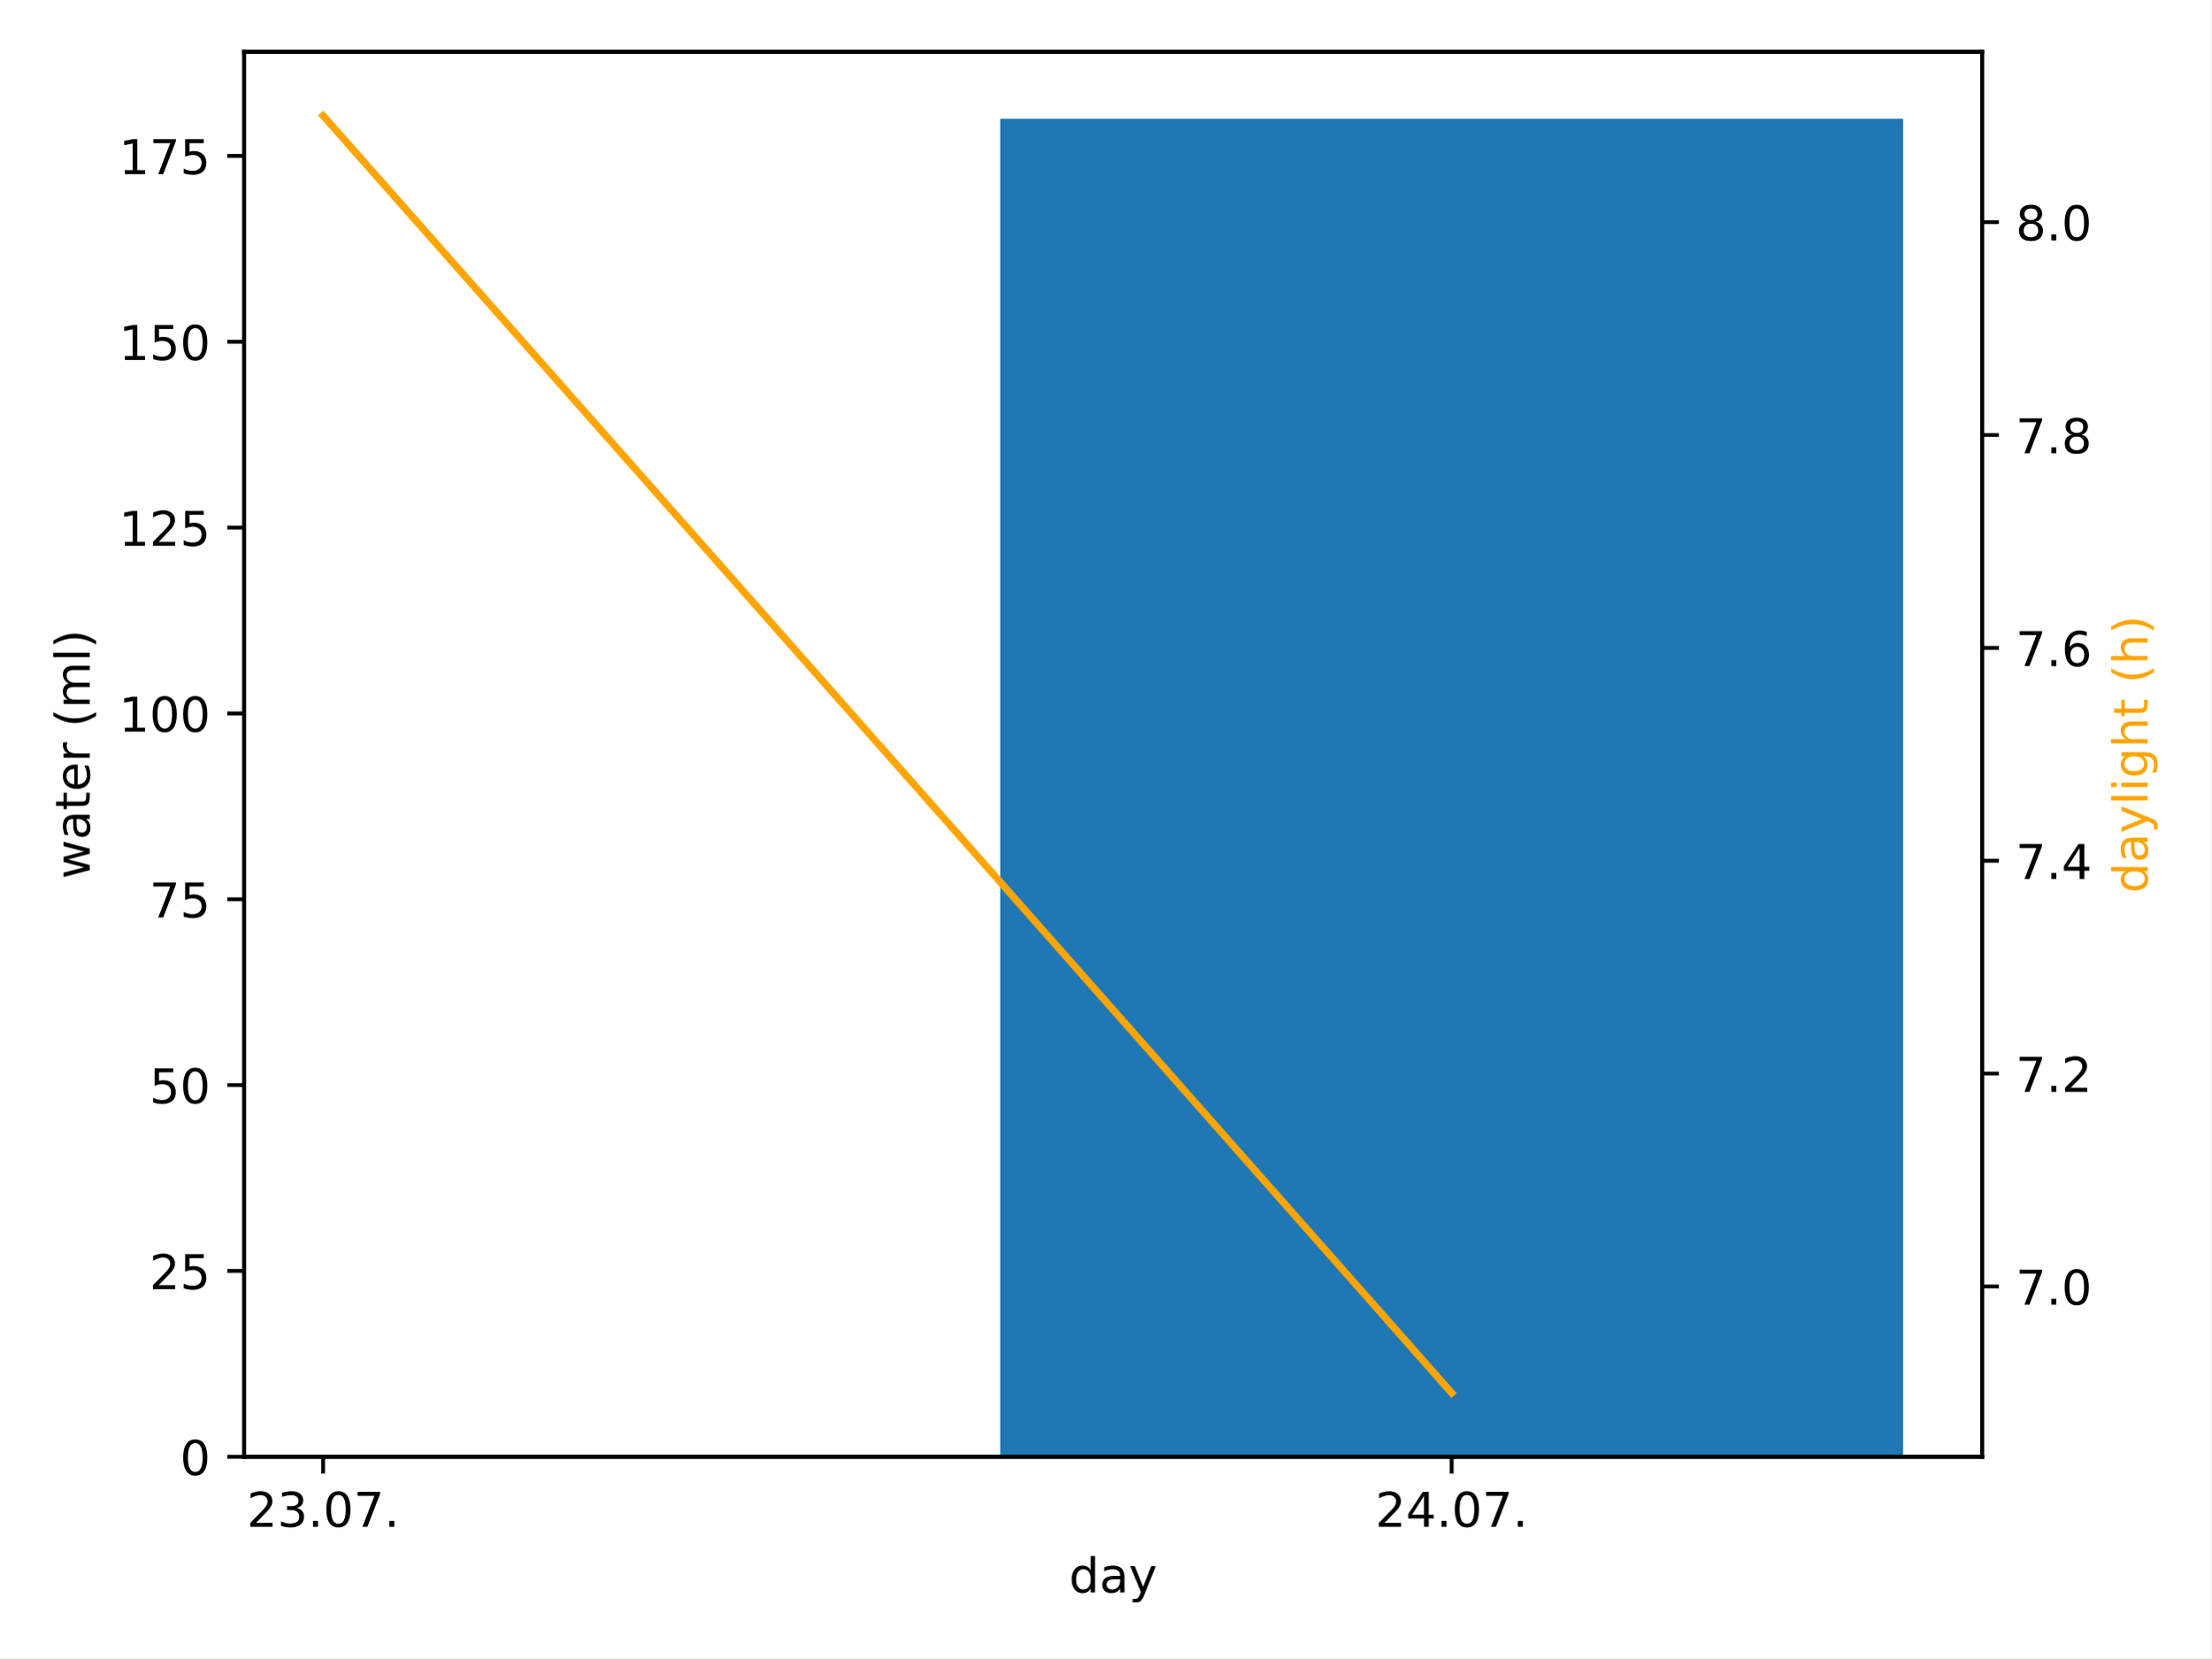
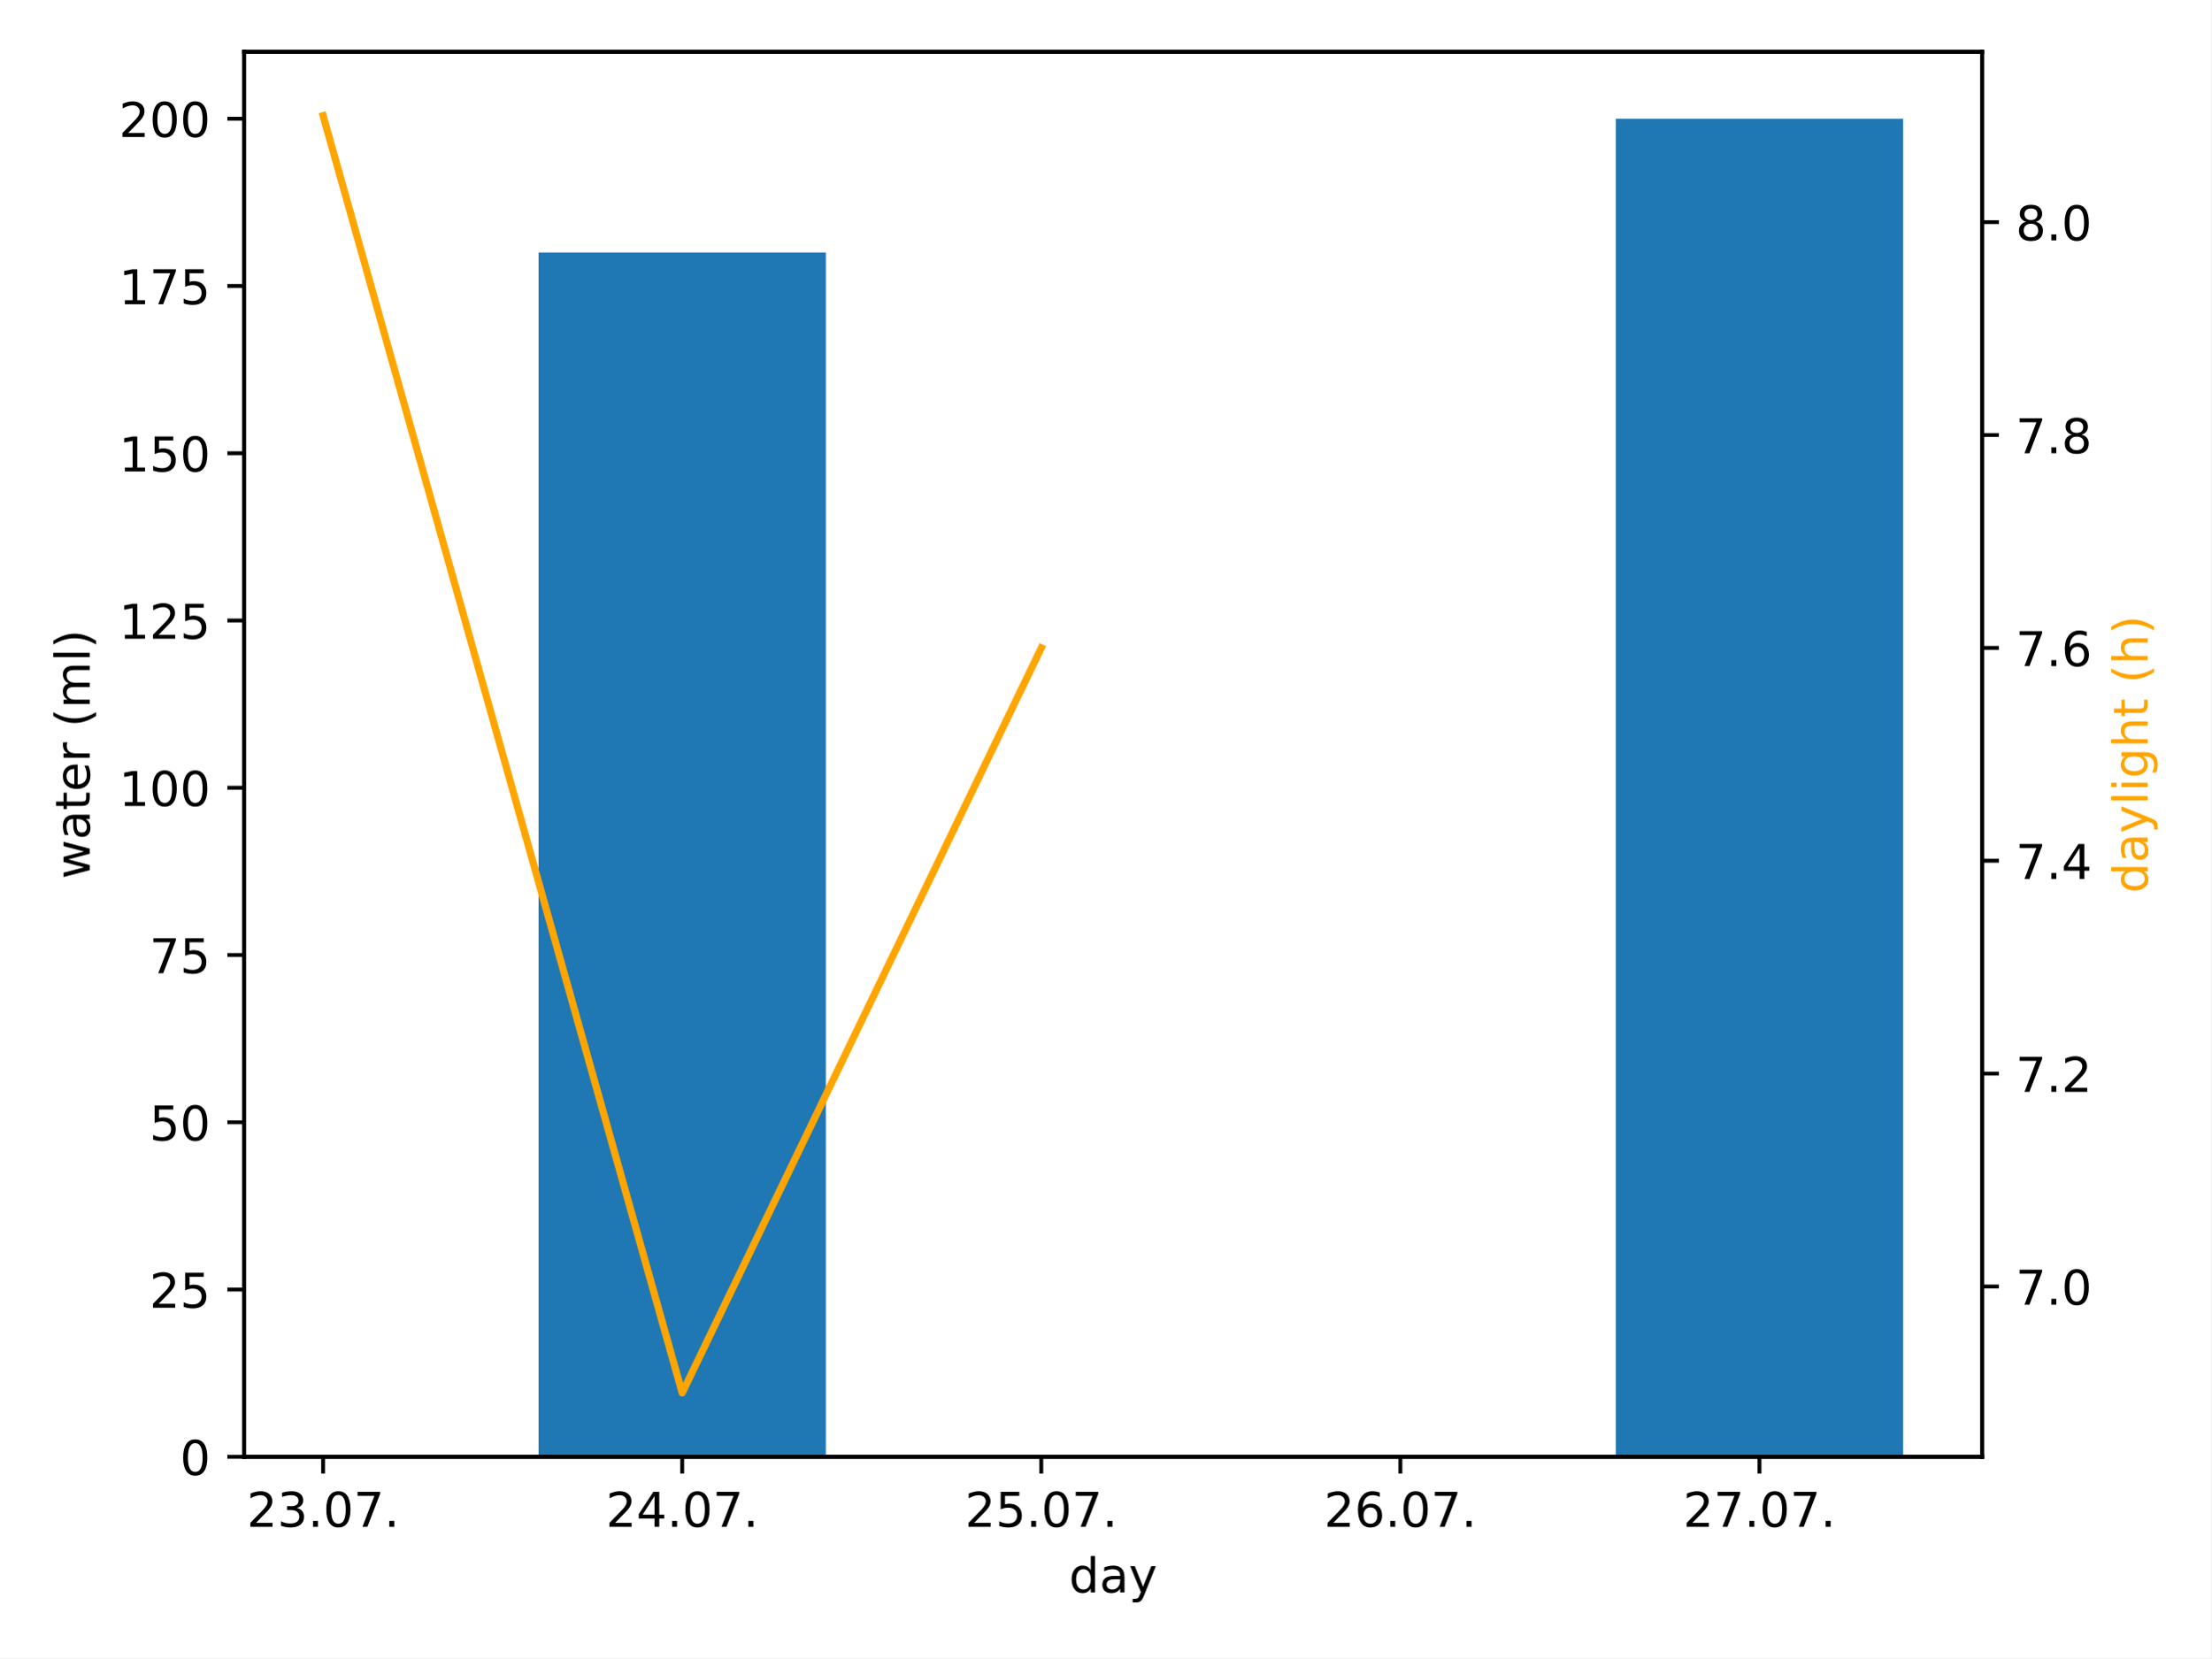
<svg xmlns="http://www.w3.org/2000/svg" xmlns:xlink="http://www.w3.org/1999/xlink" height="345.6pt" version="1.1" viewBox="0 0 460.8 345.6" width="460.8pt">
  <defs>
    <style type="text/css">
*{stroke-linecap:butt;stroke-linejoin:round;}
  </style>
  </defs>
  <g id="figure_1">
    <g id="patch_1">
      <path d="M 0 345.6  L 460.8 345.6  L 460.8 0  L 0 0  z " style="fill:#ffffff;" />
    </g>
    <g id="axes_1">
      <g id="patch_2">
        <path d="M 50.87 303.64  L 413.08 303.64  L 413.08 10.8  L 50.87 10.8  z " style="fill:#ffffff;" />
      </g>
      <g id="patch_3">
-         <path clip-path="url(#p9bce039225)" d="M 208.455 303.64  L 396.616 303.64  L 396.616 24.745  L 208.455 24.745  z " style="fill:#1f77b4;" />
+         <path clip-path="url(#p4b9147f9a4)" d="M 112.236 303.64  L 172.106 303.64  L 172.106 52.634  L 112.236 52.634  z " style="fill:#1f77b4;" />
+       </g>
+       <g id="patch_4">
+         <path clip-path="url(#p4b9147f9a4)" d="M 336.746 303.64  L 396.616 303.64  L 396.616 24.745  L 336.746 24.745  z " style="fill:#1f77b4;" />
      </g>
      <g id="matplotlib.axis_1">
        <g id="xtick_1">
          <g id="line2d_1">
            <defs>
-               <path d="M 0 0  L 0 3.5  " id="mceacb00b2c" style="stroke:#000000;stroke-width:0.8;" />
-             </defs>
-             <g>
-               <use style="stroke:#000000;stroke-width:0.8;" x="67.334" xlink:href="#mceacb00b2c" y="303.64" />
+               <path d="M 0 0  L 0 3.5  " id="m9cb9ce5a17" style="stroke:#000000;stroke-width:0.8;" />
+             </defs>
+             <g>
+               <use style="stroke:#000000;stroke-width:0.8;" x="67.334" xlink:href="#m9cb9ce5a17" y="303.64" />
            </g>
          </g>
          <g id="text_1">
            <defs>
              <path d="M 19.188 8.297  L 53.609 8.297  L 53.609 0  L 7.328 0  L 7.328 8.297  Q 12.938 14.109 22.625 23.891  Q 32.328 33.688 34.812 36.531  Q 39.547 41.844 41.422 45.531  Q 43.312 49.219 43.312 52.781  Q 43.312 58.594 39.234 62.25  Q 35.156 65.922 28.609 65.922  Q 23.969 65.922 18.812 64.312  Q 13.672 62.703 7.812 59.422  L 7.812 69.391  Q 13.766 71.781 18.938 73  Q 24.125 74.219 28.422 74.219  Q 39.75 74.219 46.484 68.547  Q 53.219 62.891 53.219 53.422  Q 53.219 48.922 51.531 44.891  Q 49.859 40.875 45.406 35.406  Q 44.188 33.984 37.641 27.219  Q 31.109 20.453 19.188 8.297  z " id="DejaVuSans-50" />
              <path d="M 40.578 39.312  Q 47.656 37.797 51.625 33  Q 55.609 28.219 55.609 21.188  Q 55.609 10.406 48.188 4.484  Q 40.766 -1.422 27.094 -1.422  Q 22.516 -1.422 17.656 -0.516  Q 12.797 0.391 7.625 2.203  L 7.625 11.719  Q 11.719 9.328 16.594 8.109  Q 21.484 6.891 26.812 6.891  Q 36.078 6.891 40.938 10.547  Q 45.797 14.203 45.797 21.188  Q 45.797 27.641 41.281 31.266  Q 36.766 34.906 28.719 34.906  L 20.219 34.906  L 20.219 43.016  L 29.109 43.016  Q 36.375 43.016 40.234 45.922  Q 44.094 48.828 44.094 54.297  Q 44.094 59.906 40.109 62.906  Q 36.141 65.922 28.719 65.922  Q 24.656 65.922 20.016 65.031  Q 15.375 64.156 9.812 62.312  L 9.812 71.094  Q 15.438 72.656 20.344 73.438  Q 25.25 74.219 29.594 74.219  Q 40.828 74.219 47.359 69.109  Q 53.906 64.016 53.906 55.328  Q 53.906 49.266 50.438 45.094  Q 46.969 40.922 40.578 39.312  z " id="DejaVuSans-51" />
              <path d="M 10.688 12.406  L 21 12.406  L 21 0  L 10.688 0  z " id="DejaVuSans-46" />
              <path d="M 31.781 66.406  Q 24.172 66.406 20.328 58.906  Q 16.5 51.422 16.5 36.375  Q 16.5 21.391 20.328 13.891  Q 24.172 6.391 31.781 6.391  Q 39.453 6.391 43.281 13.891  Q 47.125 21.391 47.125 36.375  Q 47.125 51.422 43.281 58.906  Q 39.453 66.406 31.781 66.406  z M 31.781 74.219  Q 44.047 74.219 50.516 64.516  Q 56.984 54.828 56.984 36.375  Q 56.984 17.969 50.516 8.266  Q 44.047 -1.422 31.781 -1.422  Q 19.531 -1.422 13.062 8.266  Q 6.594 17.969 6.594 36.375  Q 6.594 54.828 13.062 64.516  Q 19.531 74.219 31.781 74.219  z " id="DejaVuSans-48" />
              <path d="M 8.203 72.906  L 55.078 72.906  L 55.078 68.703  L 28.609 0  L 18.312 0  L 43.219 64.594  L 8.203 64.594  z " id="DejaVuSans-55" />
            </defs>
            <g transform="translate(51.43097 318.2384)scale(0.1 -0.1)">
              <use xlink:href="#DejaVuSans-50" />
              <use x="63.623" xlink:href="#DejaVuSans-51" />
              <use x="127.246" xlink:href="#DejaVuSans-46" />
              <use x="159.033" xlink:href="#DejaVuSans-48" />
              <use x="222.656" xlink:href="#DejaVuSans-55" />
              <use x="286.279" xlink:href="#DejaVuSans-46" />
            </g>
          </g>
        </g>
        <g id="xtick_2">
          <g id="line2d_2">
            <g>
-               <use style="stroke:#000000;stroke-width:0.8;" x="302.535" xlink:href="#mceacb00b2c" y="303.64" />
+               <use style="stroke:#000000;stroke-width:0.8;" x="142.171" xlink:href="#m9cb9ce5a17" y="303.64" />
            </g>
          </g>
          <g id="text_2">
            <defs>
              <path d="M 37.797 64.312  L 12.891 25.391  L 37.797 25.391  z M 35.203 72.906  L 47.609 72.906  L 47.609 25.391  L 58.016 25.391  L 58.016 17.188  L 47.609 17.188  L 47.609 0  L 37.797 0  L 37.797 17.188  L 4.891 17.188  L 4.891 26.703  z " id="DejaVuSans-52" />
            </defs>
-             <g transform="translate(286.6323 318.2384)scale(0.1 -0.1)">
+             <g transform="translate(126.2677 318.2384)scale(0.1 -0.1)">
              <use xlink:href="#DejaVuSans-50" />
              <use x="63.623" xlink:href="#DejaVuSans-52" />
              <use x="127.246" xlink:href="#DejaVuSans-46" />
              <use x="159.033" xlink:href="#DejaVuSans-48" />
              <use x="222.656" xlink:href="#DejaVuSans-55" />
              <use x="286.279" xlink:href="#DejaVuSans-46" />
            </g>
          </g>
        </g>
-         <g id="text_3">
+         <g id="xtick_3">
+           <g id="line2d_3">
+             <g>
+               <use style="stroke:#000000;stroke-width:0.8;" x="217.008" xlink:href="#m9cb9ce5a17" y="303.64" />
+             </g>
+           </g>
+           <g id="text_3">
+             <defs>
+               <path d="M 10.797 72.906  L 49.516 72.906  L 49.516 64.594  L 19.828 64.594  L 19.828 46.734  Q 21.969 47.469 24.109 47.828  Q 26.266 48.188 28.422 48.188  Q 40.625 48.188 47.75 41.5  Q 54.891 34.812 54.891 23.391  Q 54.891 11.625 47.562 5.094  Q 40.234 -1.422 26.906 -1.422  Q 22.312 -1.422 17.547 -0.641  Q 12.797 0.141 7.719 1.703  L 7.719 11.625  Q 12.109 9.234 16.797 8.062  Q 21.484 6.891 26.703 6.891  Q 35.156 6.891 40.078 11.328  Q 45.016 15.766 45.016 23.391  Q 45.016 31 40.078 35.438  Q 35.156 39.891 26.703 39.891  Q 22.75 39.891 18.812 39.016  Q 14.891 38.141 10.797 36.281  z " id="DejaVuSans-53" />
+             </defs>
+             <g transform="translate(201.1045 318.2384)scale(0.1 -0.1)">
+               <use xlink:href="#DejaVuSans-50" />
+               <use x="63.623" xlink:href="#DejaVuSans-53" />
+               <use x="127.246" xlink:href="#DejaVuSans-46" />
+               <use x="159.033" xlink:href="#DejaVuSans-48" />
+               <use x="222.656" xlink:href="#DejaVuSans-55" />
+               <use x="286.279" xlink:href="#DejaVuSans-46" />
+             </g>
+           </g>
+         </g>
+         <g id="xtick_4">
+           <g id="line2d_4">
+             <g>
+               <use style="stroke:#000000;stroke-width:0.8;" x="291.844" xlink:href="#m9cb9ce5a17" y="303.64" />
+             </g>
+           </g>
+           <g id="text_4">
+             <defs>
+               <path d="M 33.016 40.375  Q 26.375 40.375 22.484 35.828  Q 18.609 31.297 18.609 23.391  Q 18.609 15.531 22.484 10.953  Q 26.375 6.391 33.016 6.391  Q 39.656 6.391 43.531 10.953  Q 47.406 15.531 47.406 23.391  Q 47.406 31.297 43.531 35.828  Q 39.656 40.375 33.016 40.375  z M 52.594 71.297  L 52.594 62.312  Q 48.875 64.062 45.094 64.984  Q 41.312 65.922 37.594 65.922  Q 27.828 65.922 22.672 59.328  Q 17.531 52.734 16.797 39.406  Q 19.672 43.656 24.016 45.922  Q 28.375 48.188 33.594 48.188  Q 44.578 48.188 50.953 41.516  Q 57.328 34.859 57.328 23.391  Q 57.328 12.156 50.688 5.359  Q 44.047 -1.422 33.016 -1.422  Q 20.359 -1.422 13.672 8.266  Q 6.984 17.969 6.984 36.375  Q 6.984 53.656 15.188 63.938  Q 23.391 74.219 37.203 74.219  Q 40.922 74.219 44.703 73.484  Q 48.484 72.75 52.594 71.297  z " id="DejaVuSans-54" />
+             </defs>
+             <g transform="translate(275.9413 318.2384)scale(0.1 -0.1)">
+               <use xlink:href="#DejaVuSans-50" />
+               <use x="63.623" xlink:href="#DejaVuSans-54" />
+               <use x="127.246" xlink:href="#DejaVuSans-46" />
+               <use x="159.033" xlink:href="#DejaVuSans-48" />
+               <use x="222.656" xlink:href="#DejaVuSans-55" />
+               <use x="286.279" xlink:href="#DejaVuSans-46" />
+             </g>
+           </g>
+         </g>
+         <g id="xtick_5">
+           <g id="line2d_5">
+             <g>
+               <use style="stroke:#000000;stroke-width:0.8;" x="366.681" xlink:href="#m9cb9ce5a17" y="303.64" />
+             </g>
+           </g>
+           <g id="text_5">
+             <g transform="translate(350.7781 318.2384)scale(0.1 -0.1)">
+               <use xlink:href="#DejaVuSans-50" />
+               <use x="63.623" xlink:href="#DejaVuSans-55" />
+               <use x="127.246" xlink:href="#DejaVuSans-46" />
+               <use x="159.033" xlink:href="#DejaVuSans-48" />
+               <use x="222.656" xlink:href="#DejaVuSans-55" />
+               <use x="286.279" xlink:href="#DejaVuSans-46" />
+             </g>
+           </g>
+         </g>
+         <g id="text_6">
          <defs>
            <path d="M 45.406 46.391  L 45.406 75.984  L 54.391 75.984  L 54.391 0  L 45.406 0  L 45.406 8.203  Q 42.578 3.328 38.25 0.953  Q 33.938 -1.422 27.875 -1.422  Q 17.969 -1.422 11.734 6.484  Q 5.516 14.406 5.516 27.297  Q 5.516 40.188 11.734 48.094  Q 17.969 56 27.875 56  Q 33.938 56 38.25 53.625  Q 42.578 51.266 45.406 46.391  z M 14.797 27.297  Q 14.797 17.391 18.875 11.75  Q 22.953 6.109 30.078 6.109  Q 37.203 6.109 41.297 11.75  Q 45.406 17.391 45.406 27.297  Q 45.406 37.203 41.297 42.844  Q 37.203 48.484 30.078 48.484  Q 22.953 48.484 18.875 42.844  Q 14.797 37.203 14.797 27.297  z " id="DejaVuSans-100" />
            <path d="M 34.281 27.484  Q 23.391 27.484 19.188 25  Q 14.984 22.516 14.984 16.5  Q 14.984 11.719 18.141 8.906  Q 21.297 6.109 26.703 6.109  Q 34.188 6.109 38.703 11.406  Q 43.219 16.703 43.219 25.484  L 43.219 27.484  z M 52.203 31.203  L 52.203 0  L 43.219 0  L 43.219 8.297  Q 40.141 3.328 35.547 0.953  Q 30.953 -1.422 24.312 -1.422  Q 15.922 -1.422 10.953 3.297  Q 6 8.016 6 15.922  Q 6 25.141 12.172 29.828  Q 18.359 34.516 30.609 34.516  L 43.219 34.516  L 43.219 35.406  Q 43.219 41.609 39.141 45  Q 35.062 48.391 27.688 48.391  Q 23 48.391 18.547 47.266  Q 14.109 46.141 10.016 43.891  L 10.016 52.203  Q 14.938 54.109 19.578 55.047  Q 24.219 56 28.609 56  Q 40.484 56 46.344 49.844  Q 52.203 43.703 52.203 31.203  z " id="DejaVuSans-97" />
            <path d="M 32.172 -5.078  Q 28.375 -14.844 24.75 -17.812  Q 21.141 -20.797 15.094 -20.797  L 7.906 -20.797  L 7.906 -13.281  L 13.188 -13.281  Q 16.891 -13.281 18.938 -11.516  Q 21 -9.766 23.484 -3.219  L 25.094 0.875  L 2.984 54.688  L 12.5 54.688  L 29.594 11.922  L 46.688 54.688  L 56.203 54.688  z " id="DejaVuSans-121" />
          </defs>
          <g transform="translate(222.7773 331.9166)scale(0.1 -0.1)">
            <use xlink:href="#DejaVuSans-100" />
            <use x="63.477" xlink:href="#DejaVuSans-97" />
            <use x="124.756" xlink:href="#DejaVuSans-121" />
          </g>
        </g>
      </g>
      <g id="matplotlib.axis_2">
        <g id="ytick_1">
-           <g id="line2d_3">
-             <defs>
-               <path d="M 0 0  L -3.5 0  " id="m2b7b8dd0e4" style="stroke:#000000;stroke-width:0.8;" />
-             </defs>
-             <g>
-               <use style="stroke:#000000;stroke-width:0.8;" x="50.87" xlink:href="#m2b7b8dd0e4" y="303.64" />
-             </g>
-           </g>
-           <g id="text_4">
+           <g id="line2d_6">
+             <defs>
+               <path d="M 0 0  L -3.5 0  " id="m3540cac60e" style="stroke:#000000;stroke-width:0.8;" />
+             </defs>
+             <g>
+               <use style="stroke:#000000;stroke-width:0.8;" x="50.87" xlink:href="#m3540cac60e" y="303.64" />
+             </g>
+           </g>
+           <g id="text_7">
            <g transform="translate(37.5075 307.4392)scale(0.1 -0.1)">
              <use xlink:href="#DejaVuSans-48" />
            </g>
          </g>
        </g>
        <g id="ytick_2">
-           <g id="line2d_4">
-             <g>
-               <use style="stroke:#000000;stroke-width:0.8;" x="50.87" xlink:href="#m2b7b8dd0e4" y="264.905" />
-             </g>
-           </g>
-           <g id="text_5">
-             <defs>
-               <path d="M 10.797 72.906  L 49.516 72.906  L 49.516 64.594  L 19.828 64.594  L 19.828 46.734  Q 21.969 47.469 24.109 47.828  Q 26.266 48.188 28.422 48.188  Q 40.625 48.188 47.75 41.5  Q 54.891 34.812 54.891 23.391  Q 54.891 11.625 47.562 5.094  Q 40.234 -1.422 26.906 -1.422  Q 22.312 -1.422 17.547 -0.641  Q 12.797 0.141 7.719 1.703  L 7.719 11.625  Q 12.109 9.234 16.797 8.062  Q 21.484 6.891 26.703 6.891  Q 35.156 6.891 40.078 11.328  Q 45.016 15.766 45.016 23.391  Q 45.016 31 40.078 35.438  Q 35.156 39.891 26.703 39.891  Q 22.75 39.891 18.812 39.016  Q 14.891 38.141 10.797 36.281  z " id="DejaVuSans-53" />
-             </defs>
-             <g transform="translate(31.145 268.7038)scale(0.1 -0.1)">
+           <g id="line2d_7">
+             <g>
+               <use style="stroke:#000000;stroke-width:0.8;" x="50.87" xlink:href="#m3540cac60e" y="268.778" />
+             </g>
+           </g>
+           <g id="text_8">
+             <g transform="translate(31.145 272.5773)scale(0.1 -0.1)">
              <use xlink:href="#DejaVuSans-50" />
              <use x="63.623" xlink:href="#DejaVuSans-53" />
            </g>
          </g>
        </g>
        <g id="ytick_3">
-           <g id="line2d_5">
-             <g>
-               <use style="stroke:#000000;stroke-width:0.8;" x="50.87" xlink:href="#m2b7b8dd0e4" y="226.169" />
-             </g>
-           </g>
-           <g id="text_6">
-             <g transform="translate(31.145 229.9683)scale(0.1 -0.1)">
+           <g id="line2d_8">
+             <g>
+               <use style="stroke:#000000;stroke-width:0.8;" x="50.87" xlink:href="#m3540cac60e" y="233.916" />
+             </g>
+           </g>
+           <g id="text_9">
+             <g transform="translate(31.145 237.7154)scale(0.1 -0.1)">
              <use xlink:href="#DejaVuSans-53" />
              <use x="63.623" xlink:href="#DejaVuSans-48" />
            </g>
          </g>
        </g>
        <g id="ytick_4">
-           <g id="line2d_6">
-             <g>
-               <use style="stroke:#000000;stroke-width:0.8;" x="50.87" xlink:href="#m2b7b8dd0e4" y="187.434" />
-             </g>
-           </g>
-           <g id="text_7">
-             <g transform="translate(31.145 191.2329)scale(0.1 -0.1)">
+           <g id="line2d_9">
+             <g>
+               <use style="stroke:#000000;stroke-width:0.8;" x="50.87" xlink:href="#m3540cac60e" y="199.054" />
+             </g>
+           </g>
+           <g id="text_10">
+             <g transform="translate(31.145 202.8535)scale(0.1 -0.1)">
              <use xlink:href="#DejaVuSans-55" />
              <use x="63.623" xlink:href="#DejaVuSans-53" />
            </g>
          </g>
        </g>
        <g id="ytick_5">
-           <g id="line2d_7">
-             <g>
-               <use style="stroke:#000000;stroke-width:0.8;" x="50.87" xlink:href="#m2b7b8dd0e4" y="148.698" />
-             </g>
-           </g>
-           <g id="text_8">
+           <g id="line2d_10">
+             <g>
+               <use style="stroke:#000000;stroke-width:0.8;" x="50.87" xlink:href="#m3540cac60e" y="164.192" />
+             </g>
+           </g>
+           <g id="text_11">
            <defs>
              <path d="M 12.406 8.297  L 28.516 8.297  L 28.516 63.922  L 10.984 60.406  L 10.984 69.391  L 28.422 72.906  L 38.281 72.906  L 38.281 8.297  L 54.391 8.297  L 54.391 0  L 12.406 0  z " id="DejaVuSans-49" />
            </defs>
-             <g transform="translate(24.7825 152.4974)scale(0.1 -0.1)">
+             <g transform="translate(24.7825 167.9916)scale(0.1 -0.1)">
              <use xlink:href="#DejaVuSans-49" />
              <use x="63.623" xlink:href="#DejaVuSans-48" />
              <use x="127.246" xlink:href="#DejaVuSans-48" />
            </g>
          </g>
        </g>
        <g id="ytick_6">
-           <g id="line2d_8">
-             <g>
-               <use style="stroke:#000000;stroke-width:0.8;" x="50.87" xlink:href="#m2b7b8dd0e4" y="109.963" />
-             </g>
-           </g>
-           <g id="text_9">
-             <g transform="translate(24.7825 113.762)scale(0.1 -0.1)">
+           <g id="line2d_11">
+             <g>
+               <use style="stroke:#000000;stroke-width:0.8;" x="50.87" xlink:href="#m3540cac60e" y="129.33" />
+             </g>
+           </g>
+           <g id="text_12">
+             <g transform="translate(24.7825 133.1297)scale(0.1 -0.1)">
              <use xlink:href="#DejaVuSans-49" />
              <use x="63.623" xlink:href="#DejaVuSans-50" />
              <use x="127.246" xlink:href="#DejaVuSans-53" />
            </g>
          </g>
        </g>
        <g id="ytick_7">
-           <g id="line2d_9">
-             <g>
-               <use style="stroke:#000000;stroke-width:0.8;" x="50.87" xlink:href="#m2b7b8dd0e4" y="71.227" />
-             </g>
-           </g>
-           <g id="text_10">
-             <g transform="translate(24.7825 75.02652)scale(0.1 -0.1)">
+           <g id="line2d_12">
+             <g>
+               <use style="stroke:#000000;stroke-width:0.8;" x="50.87" xlink:href="#m3540cac60e" y="94.469" />
+             </g>
+           </g>
+           <g id="text_13">
+             <g transform="translate(24.7825 98.26779)scale(0.1 -0.1)">
              <use xlink:href="#DejaVuSans-49" />
              <use x="63.623" xlink:href="#DejaVuSans-53" />
              <use x="127.246" xlink:href="#DejaVuSans-48" />
            </g>
          </g>
        </g>
        <g id="ytick_8">
-           <g id="line2d_10">
-             <g>
-               <use style="stroke:#000000;stroke-width:0.8;" x="50.87" xlink:href="#m2b7b8dd0e4" y="32.492" />
-             </g>
-           </g>
-           <g id="text_11">
-             <g transform="translate(24.7825 36.29107)scale(0.1 -0.1)">
+           <g id="line2d_13">
+             <g>
+               <use style="stroke:#000000;stroke-width:0.8;" x="50.87" xlink:href="#m3540cac60e" y="59.607" />
+             </g>
+           </g>
+           <g id="text_14">
+             <g transform="translate(24.7825 63.40588)scale(0.1 -0.1)">
              <use xlink:href="#DejaVuSans-49" />
              <use x="63.623" xlink:href="#DejaVuSans-55" />
              <use x="127.246" xlink:href="#DejaVuSans-53" />
            </g>
          </g>
        </g>
-         <g id="text_12">
+         <g id="ytick_9">
+           <g id="line2d_14">
+             <g>
+               <use style="stroke:#000000;stroke-width:0.8;" x="50.87" xlink:href="#m3540cac60e" y="24.745" />
+             </g>
+           </g>
+           <g id="text_15">
+             <g transform="translate(24.7825 28.54398)scale(0.1 -0.1)">
+               <use xlink:href="#DejaVuSans-50" />
+               <use x="63.623" xlink:href="#DejaVuSans-48" />
+               <use x="127.246" xlink:href="#DejaVuSans-48" />
+             </g>
+           </g>
+         </g>
+         <g id="text_16">
          <defs>
            <path d="M 4.203 54.688  L 13.188 54.688  L 24.422 12.016  L 35.594 54.688  L 46.188 54.688  L 57.422 12.016  L 68.609 54.688  L 77.594 54.688  L 63.281 0  L 52.688 0  L 40.922 44.828  L 29.109 0  L 18.5 0  z " id="DejaVuSans-119" />
            <path d="M 18.312 70.219  L 18.312 54.688  L 36.812 54.688  L 36.812 47.703  L 18.312 47.703  L 18.312 18.016  Q 18.312 11.328 20.141 9.422  Q 21.969 7.516 27.594 7.516  L 36.812 7.516  L 36.812 0  L 27.594 0  Q 17.188 0 13.234 3.875  Q 9.281 7.766 9.281 18.016  L 9.281 47.703  L 2.688 47.703  L 2.688 54.688  L 9.281 54.688  L 9.281 70.219  z " id="DejaVuSans-116" />
            <path d="M 56.203 29.594  L 56.203 25.203  L 14.891 25.203  Q 15.484 15.922 20.484 11.062  Q 25.484 6.203 34.422 6.203  Q 39.594 6.203 44.453 7.469  Q 49.312 8.734 54.109 11.281  L 54.109 2.781  Q 49.266 0.734 44.188 -0.344  Q 39.109 -1.422 33.891 -1.422  Q 20.797 -1.422 13.156 6.188  Q 5.516 13.812 5.516 26.812  Q 5.516 40.234 12.766 48.109  Q 20.016 56 32.328 56  Q 43.359 56 49.781 48.891  Q 56.203 41.797 56.203 29.594  z M 47.219 32.234  Q 47.125 39.594 43.094 43.984  Q 39.062 48.391 32.422 48.391  Q 24.906 48.391 20.391 44.141  Q 15.875 39.891 15.188 32.172  z " id="DejaVuSans-101" />
            <path d="M 41.109 46.297  Q 39.594 47.172 37.812 47.578  Q 36.031 48 33.891 48  Q 26.266 48 22.188 43.047  Q 18.109 38.094 18.109 28.812  L 18.109 0  L 9.078 0  L 9.078 54.688  L 18.109 54.688  L 18.109 46.188  Q 20.953 51.172 25.484 53.578  Q 30.031 56 36.531 56  Q 37.453 56 38.578 55.875  Q 39.703 55.766 41.062 55.516  z " id="DejaVuSans-114" />
            <path id="DejaVuSans-32" />
            <path d="M 31 75.875  Q 24.469 64.656 21.281 53.656  Q 18.109 42.672 18.109 31.391  Q 18.109 20.125 21.312 9.062  Q 24.516 -2 31 -13.188  L 23.188 -13.188  Q 15.875 -1.703 12.234 9.375  Q 8.594 20.453 8.594 31.391  Q 8.594 42.281 12.203 53.312  Q 15.828 64.359 23.188 75.875  z " id="DejaVuSans-40" />
            <path d="M 52 44.188  Q 55.375 50.25 60.062 53.125  Q 64.75 56 71.094 56  Q 79.641 56 84.281 50.016  Q 88.922 44.047 88.922 33.016  L 88.922 0  L 79.891 0  L 79.891 32.719  Q 79.891 40.578 77.094 44.375  Q 74.312 48.188 68.609 48.188  Q 61.625 48.188 57.562 43.547  Q 53.516 38.922 53.516 30.906  L 53.516 0  L 44.484 0  L 44.484 32.719  Q 44.484 40.625 41.703 44.406  Q 38.922 48.188 33.109 48.188  Q 26.219 48.188 22.156 43.531  Q 18.109 38.875 18.109 30.906  L 18.109 0  L 9.078 0  L 9.078 54.688  L 18.109 54.688  L 18.109 46.188  Q 21.188 51.219 25.484 53.609  Q 29.781 56 35.688 56  Q 41.656 56 45.828 52.969  Q 50 49.953 52 44.188  z " id="DejaVuSans-109" />
            <path d="M 9.422 75.984  L 18.406 75.984  L 18.406 0  L 9.422 0  z " id="DejaVuSans-108" />
            <path d="M 8.016 75.875  L 15.828 75.875  Q 23.141 64.359 26.781 53.312  Q 30.422 42.281 30.422 31.391  Q 30.422 20.453 26.781 9.375  Q 23.141 -1.703 15.828 -13.188  L 8.016 -13.188  Q 14.5 -2 17.703 9.062  Q 20.906 20.125 20.906 31.391  Q 20.906 42.672 17.703 53.656  Q 14.5 64.656 8.016 75.875  z " id="DejaVuSans-41" />
          </defs>
          <g transform="translate(18.70281 183.2153)rotate(-90)scale(0.1 -0.1)">
            <use xlink:href="#DejaVuSans-119" />
            <use x="81.787" xlink:href="#DejaVuSans-97" />
            <use x="143.066" xlink:href="#DejaVuSans-116" />
            <use x="182.275" xlink:href="#DejaVuSans-101" />
            <use x="243.799" xlink:href="#DejaVuSans-114" />
            <use x="284.912" xlink:href="#DejaVuSans-32" />
            <use x="316.699" xlink:href="#DejaVuSans-40" />
            <use x="355.713" xlink:href="#DejaVuSans-109" />
            <use x="453.125" xlink:href="#DejaVuSans-108" />
            <use x="480.908" xlink:href="#DejaVuSans-41" />
          </g>
        </g>
      </g>
-       <g id="patch_4">
+       <g id="patch_5">
        <path d="M 50.87 303.64  L 50.87 10.8  " style="fill:none;stroke:#000000;stroke-linecap:square;stroke-linejoin:miter;stroke-width:0.8;" />
      </g>
-       <g id="patch_5">
+       <g id="patch_6">
        <path d="M 413.08 303.64  L 413.08 10.8  " style="fill:none;stroke:#000000;stroke-linecap:square;stroke-linejoin:miter;stroke-width:0.8;" />
      </g>
-       <g id="patch_6">
+       <g id="patch_7">
        <path d="M 50.87 303.64  L 413.08 303.64  " style="fill:none;stroke:#000000;stroke-linecap:square;stroke-linejoin:miter;stroke-width:0.8;" />
      </g>
-       <g id="patch_7">
+       <g id="patch_8">
        <path d="M 50.87 10.8  L 413.08 10.8  " style="fill:none;stroke:#000000;stroke-linecap:square;stroke-linejoin:miter;stroke-width:0.8;" />
      </g>
    </g>
    <g id="axes_2">
      <g id="matplotlib.axis_3">
-         <g id="ytick_9">
-           <g id="line2d_11">
-             <defs>
-               <path d="M 0 0  L 3.5 0  " id="m564713b16d" style="stroke:#000000;stroke-width:0.8;" />
-             </defs>
-             <g>
-               <use style="stroke:#000000;stroke-width:0.8;" x="413.08" xlink:href="#m564713b16d" y="268.144" />
-             </g>
-           </g>
-           <g id="text_13">
+         <g id="ytick_10">
+           <g id="line2d_15">
+             <defs>
+               <path d="M 0 0  L 3.5 0  " id="m72b88c8f1b" style="stroke:#000000;stroke-width:0.8;" />
+             </defs>
+             <g>
+               <use style="stroke:#000000;stroke-width:0.8;" x="413.08" xlink:href="#m72b88c8f1b" y="268.144" />
+             </g>
+           </g>
+           <g id="text_17">
            <g transform="translate(420.08 271.9435)scale(0.1 -0.1)">
              <use xlink:href="#DejaVuSans-55" />
              <use x="63.623" xlink:href="#DejaVuSans-46" />
              <use x="95.41" xlink:href="#DejaVuSans-48" />
            </g>
          </g>
        </g>
-         <g id="ytick_10">
-           <g id="line2d_12">
-             <g>
-               <use style="stroke:#000000;stroke-width:0.8;" x="413.08" xlink:href="#m564713b16d" y="223.775" />
-             </g>
-           </g>
-           <g id="text_14">
+         <g id="ytick_11">
+           <g id="line2d_16">
+             <g>
+               <use style="stroke:#000000;stroke-width:0.8;" x="413.08" xlink:href="#m72b88c8f1b" y="223.775" />
+             </g>
+           </g>
+           <g id="text_18">
            <g transform="translate(420.08 227.5738)scale(0.1 -0.1)">
              <use xlink:href="#DejaVuSans-55" />
              <use x="63.623" xlink:href="#DejaVuSans-46" />
              <use x="95.41" xlink:href="#DejaVuSans-50" />
            </g>
          </g>
        </g>
-         <g id="ytick_11">
-           <g id="line2d_13">
-             <g>
-               <use style="stroke:#000000;stroke-width:0.8;" x="413.08" xlink:href="#m564713b16d" y="179.405" />
-             </g>
-           </g>
-           <g id="text_15">
+         <g id="ytick_12">
+           <g id="line2d_17">
+             <g>
+               <use style="stroke:#000000;stroke-width:0.8;" x="413.08" xlink:href="#m72b88c8f1b" y="179.405" />
+             </g>
+           </g>
+           <g id="text_19">
            <g transform="translate(420.08 183.2041)scale(0.1 -0.1)">
              <use xlink:href="#DejaVuSans-55" />
              <use x="63.623" xlink:href="#DejaVuSans-46" />
              <use x="95.41" xlink:href="#DejaVuSans-52" />
            </g>
          </g>
        </g>
-         <g id="ytick_12">
-           <g id="line2d_14">
-             <g>
-               <use style="stroke:#000000;stroke-width:0.8;" x="413.08" xlink:href="#m564713b16d" y="135.035" />
-             </g>
-           </g>
-           <g id="text_16">
-             <defs>
-               <path d="M 33.016 40.375  Q 26.375 40.375 22.484 35.828  Q 18.609 31.297 18.609 23.391  Q 18.609 15.531 22.484 10.953  Q 26.375 6.391 33.016 6.391  Q 39.656 6.391 43.531 10.953  Q 47.406 15.531 47.406 23.391  Q 47.406 31.297 43.531 35.828  Q 39.656 40.375 33.016 40.375  z M 52.594 71.297  L 52.594 62.312  Q 48.875 64.062 45.094 64.984  Q 41.312 65.922 37.594 65.922  Q 27.828 65.922 22.672 59.328  Q 17.531 52.734 16.797 39.406  Q 19.672 43.656 24.016 45.922  Q 28.375 48.188 33.594 48.188  Q 44.578 48.188 50.953 41.516  Q 57.328 34.859 57.328 23.391  Q 57.328 12.156 50.688 5.359  Q 44.047 -1.422 33.016 -1.422  Q 20.359 -1.422 13.672 8.266  Q 6.984 17.969 6.984 36.375  Q 6.984 53.656 15.188 63.938  Q 23.391 74.219 37.203 74.219  Q 40.922 74.219 44.703 73.484  Q 48.484 72.75 52.594 71.297  z " id="DejaVuSans-54" />
-             </defs>
+         <g id="ytick_13">
+           <g id="line2d_18">
+             <g>
+               <use style="stroke:#000000;stroke-width:0.8;" x="413.08" xlink:href="#m72b88c8f1b" y="135.035" />
+             </g>
+           </g>
+           <g id="text_20">
            <g transform="translate(420.08 138.8344)scale(0.1 -0.1)">
              <use xlink:href="#DejaVuSans-55" />
              <use x="63.623" xlink:href="#DejaVuSans-46" />
              <use x="95.41" xlink:href="#DejaVuSans-54" />
            </g>
          </g>
        </g>
-         <g id="ytick_13">
-           <g id="line2d_15">
-             <g>
-               <use style="stroke:#000000;stroke-width:0.8;" x="413.08" xlink:href="#m564713b16d" y="90.665" />
-             </g>
-           </g>
-           <g id="text_17">
+         <g id="ytick_14">
+           <g id="line2d_19">
+             <g>
+               <use style="stroke:#000000;stroke-width:0.8;" x="413.08" xlink:href="#m72b88c8f1b" y="90.665" />
+             </g>
+           </g>
+           <g id="text_21">
            <defs>
              <path d="M 31.781 34.625  Q 24.75 34.625 20.719 30.859  Q 16.703 27.094 16.703 20.516  Q 16.703 13.922 20.719 10.156  Q 24.75 6.391 31.781 6.391  Q 38.812 6.391 42.859 10.172  Q 46.922 13.969 46.922 20.516  Q 46.922 27.094 42.891 30.859  Q 38.875 34.625 31.781 34.625  z M 21.922 38.812  Q 15.578 40.375 12.031 44.719  Q 8.5 49.078 8.5 55.328  Q 8.5 64.062 14.719 69.141  Q 20.953 74.219 31.781 74.219  Q 42.672 74.219 48.875 69.141  Q 55.078 64.062 55.078 55.328  Q 55.078 49.078 51.531 44.719  Q 48 40.375 41.703 38.812  Q 48.828 37.156 52.797 32.312  Q 56.781 27.484 56.781 20.516  Q 56.781 9.906 50.312 4.234  Q 43.844 -1.422 31.781 -1.422  Q 19.734 -1.422 13.25 4.234  Q 6.781 9.906 6.781 20.516  Q 6.781 27.484 10.781 32.312  Q 14.797 37.156 21.922 38.812  z M 18.312 54.391  Q 18.312 48.734 21.844 45.562  Q 25.391 42.391 31.781 42.391  Q 38.141 42.391 41.719 45.562  Q 45.312 48.734 45.312 54.391  Q 45.312 60.062 41.719 63.234  Q 38.141 66.406 31.781 66.406  Q 25.391 66.406 21.844 63.234  Q 18.312 60.062 18.312 54.391  z " id="DejaVuSans-56" />
            </defs>
            <g transform="translate(420.08 94.46467)scale(0.1 -0.1)">
              <use xlink:href="#DejaVuSans-55" />
              <use x="63.623" xlink:href="#DejaVuSans-46" />
              <use x="95.41" xlink:href="#DejaVuSans-56" />
            </g>
          </g>
        </g>
-         <g id="ytick_14">
-           <g id="line2d_16">
-             <g>
-               <use style="stroke:#000000;stroke-width:0.8;" x="413.08" xlink:href="#m564713b16d" y="46.296" />
-             </g>
-           </g>
-           <g id="text_18">
+         <g id="ytick_15">
+           <g id="line2d_20">
+             <g>
+               <use style="stroke:#000000;stroke-width:0.8;" x="413.08" xlink:href="#m72b88c8f1b" y="46.296" />
+             </g>
+           </g>
+           <g id="text_22">
            <g transform="translate(420.08 50.09498)scale(0.1 -0.1)">
              <use xlink:href="#DejaVuSans-56" />
              <use x="63.623" xlink:href="#DejaVuSans-46" />
              <use x="95.41" xlink:href="#DejaVuSans-48" />
            </g>
          </g>
        </g>
-         <g id="text_19">
+         <g id="text_23">
          <defs>
            <path d="M 9.422 54.688  L 18.406 54.688  L 18.406 0  L 9.422 0  z M 9.422 75.984  L 18.406 75.984  L 18.406 64.594  L 9.422 64.594  z " id="DejaVuSans-105" />
            <path d="M 45.406 27.984  Q 45.406 37.75 41.375 43.109  Q 37.359 48.484 30.078 48.484  Q 22.859 48.484 18.828 43.109  Q 14.797 37.75 14.797 27.984  Q 14.797 18.266 18.828 12.891  Q 22.859 7.516 30.078 7.516  Q 37.359 7.516 41.375 12.891  Q 45.406 18.266 45.406 27.984  z M 54.391 6.781  Q 54.391 -7.172 48.188 -13.984  Q 42 -20.797 29.203 -20.797  Q 24.469 -20.797 20.266 -20.094  Q 16.062 -19.391 12.109 -17.922  L 12.109 -9.188  Q 16.062 -11.328 19.922 -12.344  Q 23.781 -13.375 27.781 -13.375  Q 36.625 -13.375 41.016 -8.766  Q 45.406 -4.156 45.406 5.172  L 45.406 9.625  Q 42.625 4.781 38.281 2.391  Q 33.938 0 27.875 0  Q 17.828 0 11.672 7.656  Q 5.516 15.328 5.516 27.984  Q 5.516 40.672 11.672 48.328  Q 17.828 56 27.875 56  Q 33.938 56 38.281 53.609  Q 42.625 51.219 45.406 46.391  L 45.406 54.688  L 54.391 54.688  z " id="DejaVuSans-103" />
            <path d="M 54.891 33.016  L 54.891 0  L 45.906 0  L 45.906 32.719  Q 45.906 40.484 42.875 44.328  Q 39.844 48.188 33.797 48.188  Q 26.516 48.188 22.312 43.547  Q 18.109 38.922 18.109 30.906  L 18.109 0  L 9.078 0  L 9.078 75.984  L 18.109 75.984  L 18.109 46.188  Q 21.344 51.125 25.703 53.562  Q 30.078 56 35.797 56  Q 45.219 56 50.047 50.172  Q 54.891 44.344 54.891 33.016  z " id="DejaVuSans-104" />
          </defs>
          <g style="fill:#ffa500;" transform="translate(447.5816 186.1583)rotate(-90)scale(0.1 -0.1)">
            <use xlink:href="#DejaVuSans-100" />
            <use x="63.477" xlink:href="#DejaVuSans-97" />
            <use x="124.756" xlink:href="#DejaVuSans-121" />
            <use x="183.936" xlink:href="#DejaVuSans-108" />
            <use x="211.719" xlink:href="#DejaVuSans-105" />
            <use x="239.502" xlink:href="#DejaVuSans-103" />
            <use x="302.979" xlink:href="#DejaVuSans-104" />
            <use x="366.357" xlink:href="#DejaVuSans-116" />
            <use x="405.566" xlink:href="#DejaVuSans-32" />
            <use x="437.354" xlink:href="#DejaVuSans-40" />
            <use x="476.367" xlink:href="#DejaVuSans-104" />
            <use x="539.746" xlink:href="#DejaVuSans-41" />
          </g>
        </g>
      </g>
-       <g id="line2d_17">
-         <path clip-path="url(#p9bce039225)" d="M 67.334 24.111  L 302.535 290.329  " style="fill:none;stroke:#ffa500;stroke-linecap:square;stroke-width:1.5;" />
-       </g>
-       <g id="patch_8">
+       <g id="line2d_21">
+         <path clip-path="url(#p4b9147f9a4)" d="M 67.334 24.111  L 142.171 290.329  L 217.008 135.035  " style="fill:none;stroke:#ffa500;stroke-linecap:square;stroke-width:1.5;" />
+       </g>
+       <g id="patch_9">
        <path d="M 50.87 303.64  L 50.87 10.8  " style="fill:none;stroke:#000000;stroke-linecap:square;stroke-linejoin:miter;stroke-width:0.8;" />
      </g>
-       <g id="patch_9">
+       <g id="patch_10">
        <path d="M 413.08 303.64  L 413.08 10.8  " style="fill:none;stroke:#000000;stroke-linecap:square;stroke-linejoin:miter;stroke-width:0.8;" />
      </g>
-       <g id="patch_10">
+       <g id="patch_11">
        <path d="M 50.87 303.64  L 413.08 303.64  " style="fill:none;stroke:#000000;stroke-linecap:square;stroke-linejoin:miter;stroke-width:0.8;" />
      </g>
-       <g id="patch_11">
+       <g id="patch_12">
        <path d="M 50.87 10.8  L 413.08 10.8  " style="fill:none;stroke:#000000;stroke-linecap:square;stroke-linejoin:miter;stroke-width:0.8;" />
      </g>
    </g>
  </g>
  <defs>
-     <clipPath id="p9bce039225">
+     <clipPath id="p4b9147f9a4">
      <rect height="292.84" width="362.21" x="50.87" y="10.8" />
    </clipPath>
  </defs>
</svg>
